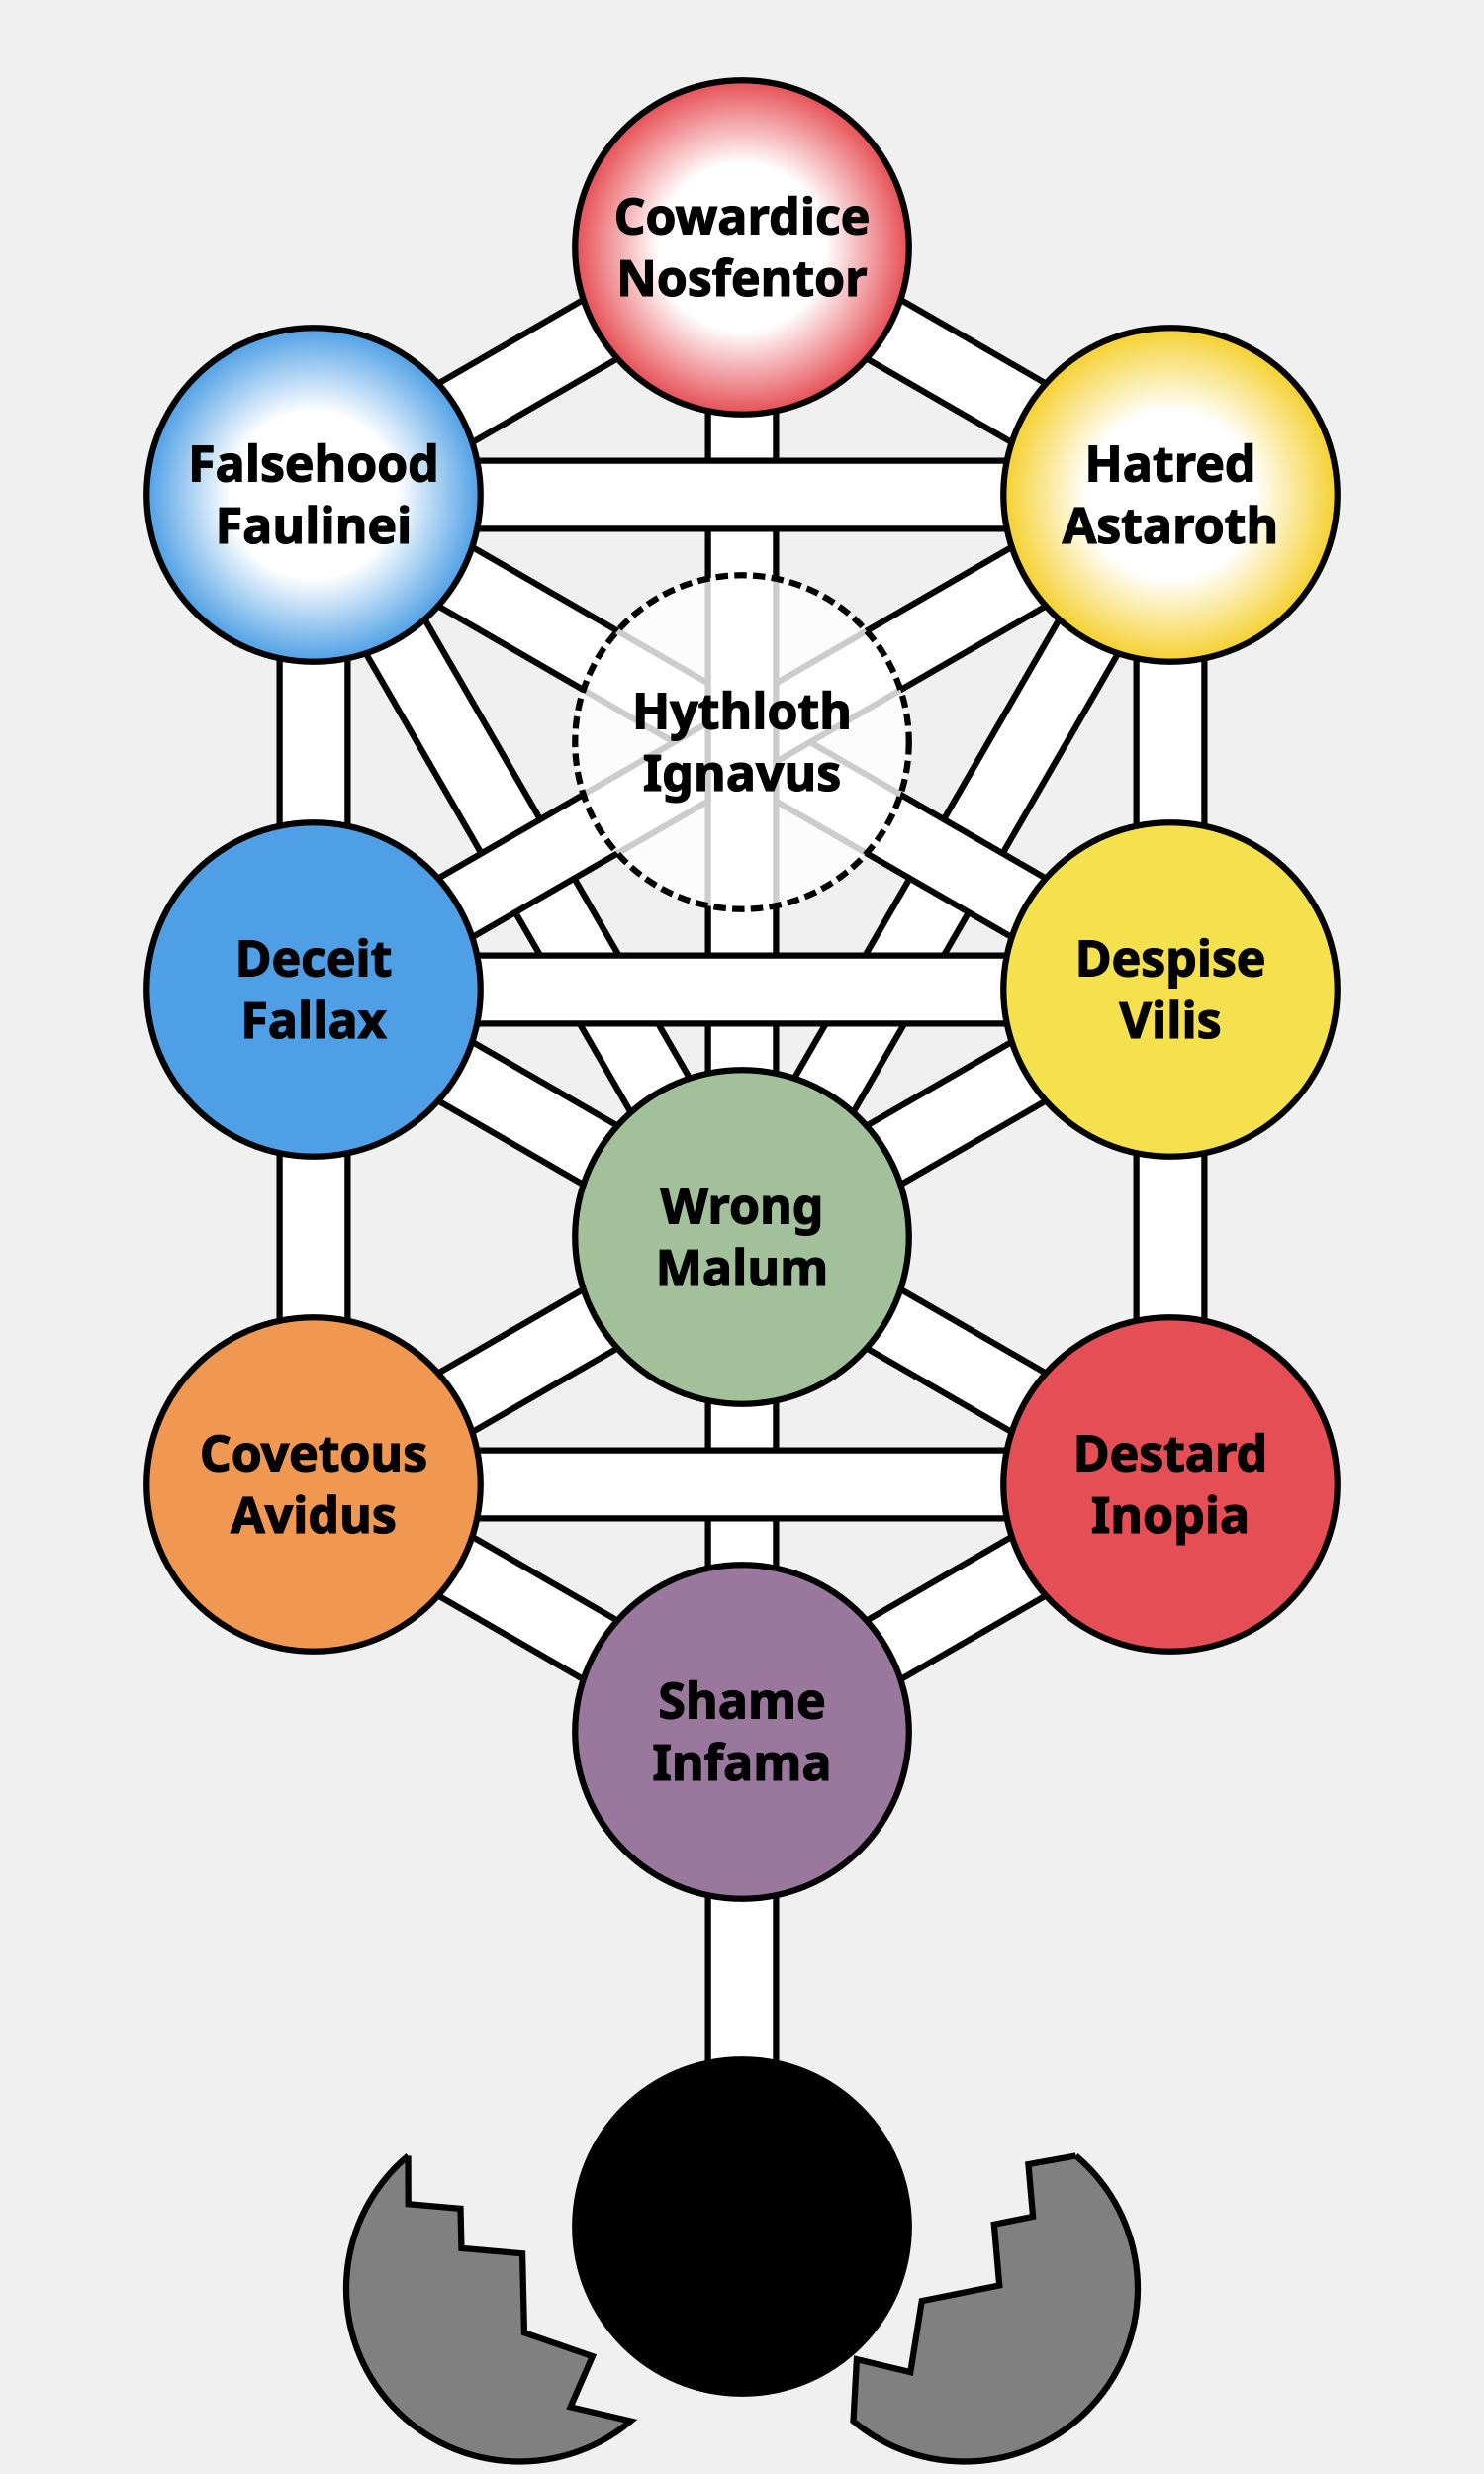
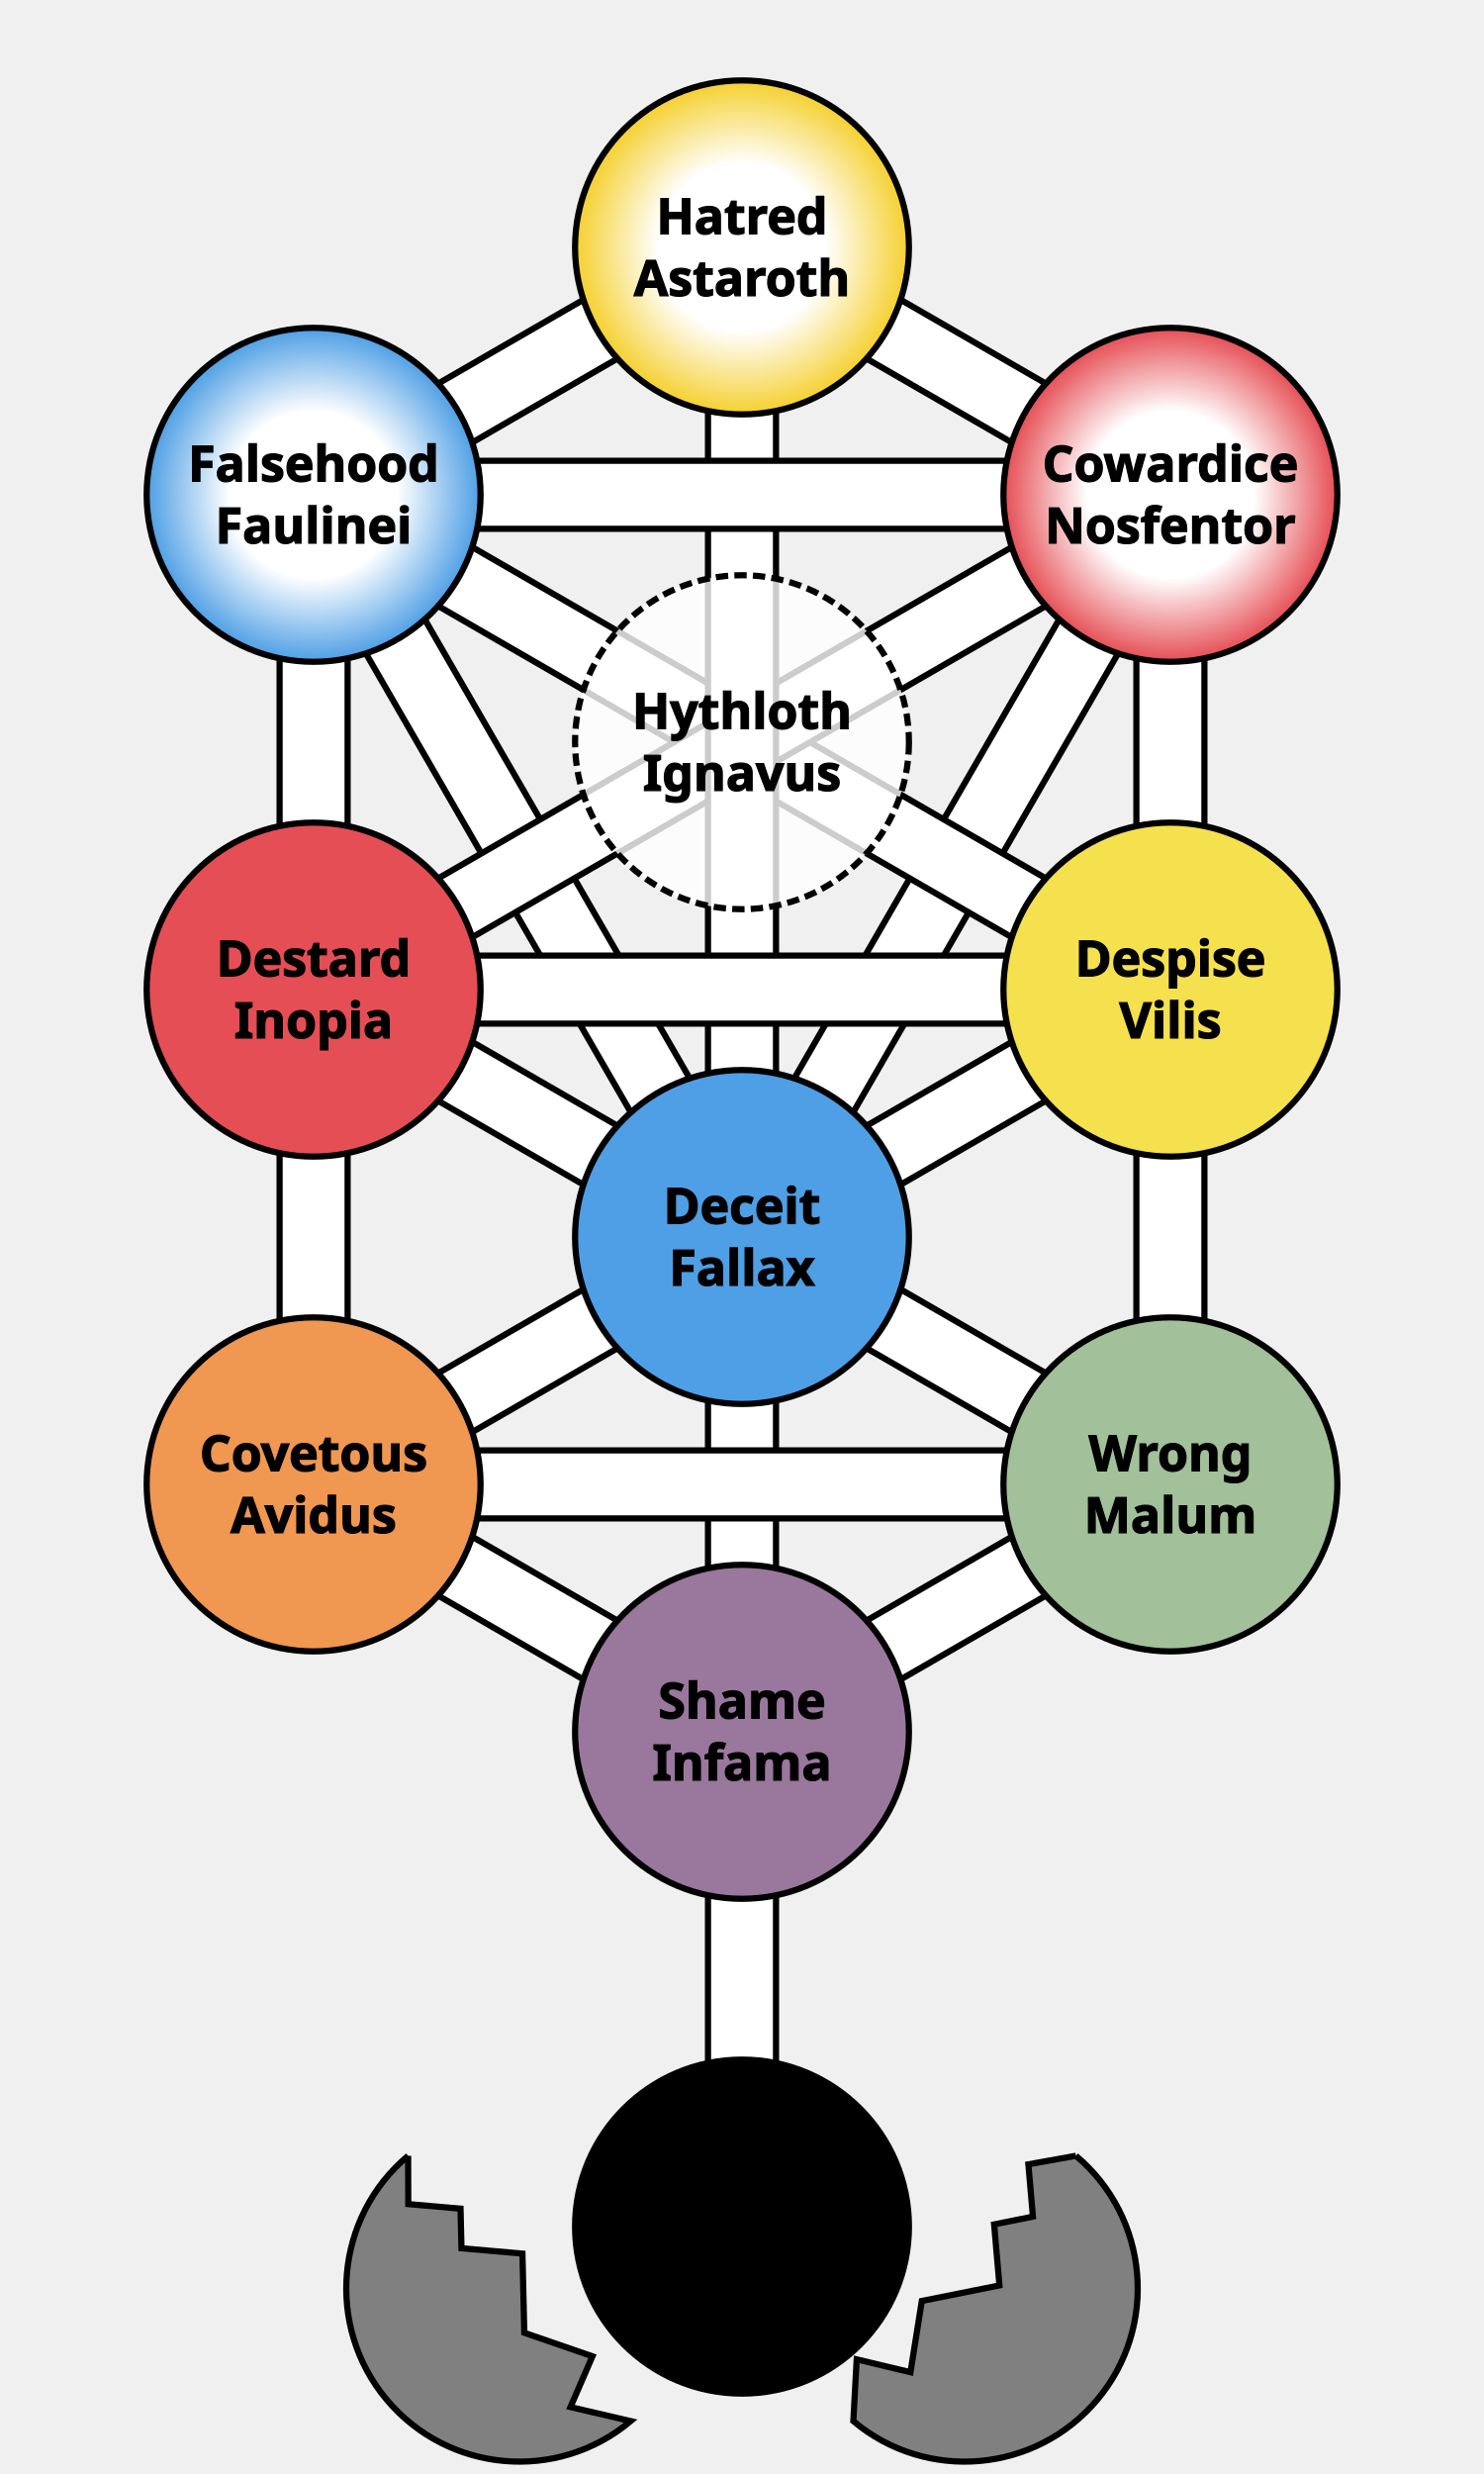
<svg xmlns="http://www.w3.org/2000/svg" version="1.2" width="360" height="600" viewBox="-600 -1000 1200 2000" preserveAspectRatio="xMinYMin meet">
  <style type="text/css">

   g.midtext text {
      text-anchor: middle; 
      dominant-baseline: middle; 
   } 

</style>
  <defs>
    <circle id="sephira" r="135">
      </circle>
    <path id="path-2" fill="none" d="M0,-800 L346.41,-600" />
    <path id="path-4" fill="none" d="M346.41,-600 v400" />
    <path id="path-5" fill="none" d="M-346.41,-600 L0,-800" />
    <path id="path-6" fill="none" d="M-346.41,-200 L346.41,-600" />
    <path id="path-8" fill="none" d="M-346.41,-200 L346.41,-200" />
    <path id="path-9" fill="none" d="M0,0 L346.41,-200" />
    <path id="path-11" fill="none" d="M0,0 L346.41,-600" />
    <path id="path-12" fill="none" d="M-346.41,-600 L-346.41,-200" />
    <path id="path-14" fill="none" d="M0,-800 L0,0" />
    <path id="path-16" fill="none" d="M-346.41,200 L346.41,200" />
    <path id="path-17" fill="none" d="M0,0 L346.41,200" />
    <path id="path-18" fill="none" d="M346.41,-200 v400" />
    <path id="path-20" fill="none" d="M-346.41,200 L0,400" />
    <path id="path-21" fill="none" d="M-346.41,-200 v400" />
    <path id="path-22" fill="none" d="M0,400 L346.41,200" />
    <path id="path-24" fill="none" d="M-346.41,-600 L346.41,-600" />
    <path id="path-25" fill="none" d="M0,0 v400" />
    <path id="path-27" fill="none" d="M-346.41,200 L0,0" />
    <path id="path-28" fill="none" d="M-346.41,-600 L0,0" />
    <path id="path-29" fill="none" d="M-346.41,-200 L0,0" />
    <path id="path-31" fill="none" d="M-346.41,-600 L346.41,-200" />
    <path id="path-32" fill="none" d="M0,400 v400" />
+     <radialGradient id="loveGrad">
+       <stop offset="0%" stop-color="white" />
+       <stop offset="50%" stop-color="white" />
+       <stop offset="100%" stop-color="#f5d02e" />
+     </radialGradient>
+     <radialGradient id="courageGrad">
+       <stop offset="0%" stop-color="white" />
+       <stop offset="50%" stop-color="white" />
+       <stop offset="100%" stop-color="#e54e54" />
+     </radialGradient>
+     <radialGradient id="truthGrad">
+       <stop offset="0%" stop-color="white" />
+       <stop offset="50%" stop-color="white" />
+       <stop offset="100%" stop-color="#4e9fe5" />
+     </radialGradient>
  </defs>
  <g>
    <use href="#path-2" stroke="black" stroke-width="60" />
    <use href="#path-2" stroke="white" stroke-width="50" />
    <use href="#path-4" stroke="black" stroke-width="60" />
    <use href="#path-4" stroke="white" stroke-width="50" />
    <use href="#path-5" stroke="black" stroke-width="60" />
    <use href="#path-5" stroke="white" stroke-width="50" />
    <use href="#path-11" stroke="black" stroke-width="60" />
    <use href="#path-11" stroke="white" stroke-width="50" />
    <use href="#path-28" stroke="black" stroke-width="60" />
    <use href="#path-28" stroke="white" stroke-width="50" />
    <use href="#path-31" stroke="black" stroke-width="60" />
    <use href="#path-31" stroke="white" stroke-width="50" />
    <use href="#path-6" stroke="black" stroke-width="60" />
    <use href="#path-6" stroke="white" stroke-width="50" />
    <use href="#path-14" stroke="black" stroke-width="60" />
    <use href="#path-14" stroke="white" stroke-width="50" />
    <use href="#path-8" stroke="black" stroke-width="60" />
    <use href="#path-8" stroke="white" stroke-width="50" />
    <use href="#path-24" stroke="black" stroke-width="60" />
    <use href="#path-24" stroke="white" stroke-width="50" />
    <use href="#path-12" stroke="black" stroke-width="60" />
    <use href="#path-12" stroke="white" stroke-width="50" />
    <use href="#path-18" stroke="black" stroke-width="60" />
    <use href="#path-18" stroke="white" stroke-width="50" />
    <use href="#path-21" stroke="black" stroke-width="60" />
    <use href="#path-21" stroke="white" stroke-width="50" />
    <use href="#path-25" stroke="black" stroke-width="60" />
    <use href="#path-25" stroke="white" stroke-width="50" />
    <use href="#path-17" stroke="black" stroke-width="60" />
    <use href="#path-17" stroke="white" stroke-width="50" />
    <use href="#path-20" stroke="black" stroke-width="60" />
    <use href="#path-20" stroke="white" stroke-width="50" />
    <use href="#path-22" stroke="black" stroke-width="60" />
    <use href="#path-22" stroke="white" stroke-width="50" />
    <use href="#path-27" stroke="black" stroke-width="60" />
    <use href="#path-27" stroke="white" stroke-width="50" />
    <use href="#path-9" stroke="black" stroke-width="60" />
    <use href="#path-9" stroke="white" stroke-width="50" />
    <use href="#path-29" stroke="black" stroke-width="60" />
    <use href="#path-29" stroke="white" stroke-width="50" />
    <use href="#path-16" stroke="black" stroke-width="60" />
    <use href="#path-16" stroke="white" stroke-width="50" />
    <use href="#path-32" stroke="black" stroke-width="60" />
    <use href="#path-32" stroke="white" stroke-width="50" />
  </g>
  <g stroke="black" stroke-width="5">
-     <radialGradient id="loveGrad">
-       <stop offset="0%" stop-color="white" />
-       <stop offset="50%" stop-color="white" />
-       <stop offset="100%" stop-color="#f5d02e" />
-     </radialGradient>
-     <radialGradient id="courageGrad">
-       <stop offset="0%" stop-color="white" />
-       <stop offset="50%" stop-color="white" />
-       <stop offset="100%" stop-color="#e54e54" />
-     </radialGradient>
-     <radialGradient id="truthGrad">
-       <stop offset="0%" stop-color="white" />
-       <stop offset="50%" stop-color="white" />
-       <stop offset="100%" stop-color="#4e9fe5" />
-     </radialGradient>
-     <use href="#sephira" fill="url(#courageGrad)" x="0" y="-800" />
-     <use href="#sephira" fill="url(#loveGrad)" x="346.41" y="-600" />
+     <use href="#sephira" fill="url(#loveGrad)" x="0" y="-800" />
+     <use href="#sephira" fill="url(#courageGrad)" x="346.41" y="-600" />
    <use href="#sephira" fill="url(#truthGrad)" x="-346.41" y="-600" />
    <use href="#sephira" x="0" y="-400" fill="white" fill-opacity="0.8" stroke-dasharray="10 5" />
    <use href="#sephira" fill="#f5e04e" x="346.41" y="-200" />
-     <use href="#sephira" fill="#4e9fe5" x="-346.41" y="-200" />
-     <use href="#sephira" fill="#a2c099" x="0" y="0" />
-     <use href="#sephira" fill="#e54e54" x="346.41" y="200" />
+     <use href="#sephira" fill="#e54e54" x="-346.41" y="-200" />
+     <use href="#sephira" fill="#4e9fe5" x="0" y="0" />
+     <use href="#sephira" fill="#a2c099" x="346.41" y="200" />
    <use href="#sephira" fill="#f09751" x="-346.41" y="200" />
    <use href="#sephira" fill="#9a779d" x="0" y="400" />
    <use href="#sephira" fill="black" x="0" y="800" />
  </g>
  <g class="midtext" fill="black" stroke="black" stroke-width="1" font-size="40" font-family="verdana, sans-serif" font-weight="bold">
-     <text x="0" y="-825">Cowardice</text>
-     <text x="0" y="-775">Nosfentor</text>
+     <text x="0" y="-825">Hatred</text>
+     <text x="0" y="-775">Astaroth</text>
+     <text x="346.41" y="-625">Cowardice</text>
+     <text x="346.41" y="-575">Nosfentor</text>
    <text x="-346.41" y="-625">Falsehood</text>
    <text x="-346.41" y="-575">Faulinei</text>
-     <text x="346.41" y="-625">Hatred</text>
-     <text x="346.41" y="-575">Astaroth</text>
    <text x="0" y="-425">Hythloth</text>
    <text x="0" y="-375">Ignavus</text>
    <text x="346.41" y="-225">Despise</text>
    <text x="346.41" y="-175">Vilis</text>
-     <text x="-346.41" y="-225">Deceit</text>
-     <text x="-346.41" y="-175">Fallax</text>
-     <text x="0" y="-25">Wrong</text>
-     <text x="0" y="25">Malum</text>
-     <text x="346.41" y="175">Destard</text>
-     <text x="346.41" y="225">Inopia</text>
+     <text x="-346.41" y="-225">Destard</text>
+     <text x="-346.41" y="-175">Inopia</text>
+     <text x="0" y="-25">Deceit</text>
+     <text x="0" y="25">Fallax</text>
+     <text x="346.41" y="175">Wrong</text>
+     <text x="346.41" y="225">Malum</text>
    <text x="-346.41" y="175">Covetous</text>
    <text x="-346.41" y="225">Avidus</text>
    <text x="0" y="375">Shame</text>
    <text x="0" y="425">Infama</text>
  </g>
  <defs>
    <path id="leftEggShape" d="M0 -140 A122 122, 0 0 0, 0 140        L -30 100, 10 80, -20 30, 20 -20,           -15 -55, 5 -80, -25 -110,          0 -140">
      </path>
    <clipPath id="leftEggClip">
      <use href="#leftEggShape" />
    </clipPath>
    <g id="leftEgg">
      <use href="#leftEggShape" fill="gray" stroke="black" stroke-width="5" />
    </g>
    <path id="rightEggShape" d="M0 -140 A122 122, 0 0 1, 0 140        L -30 100, 10 80, -20 30, 20 -20,           -15 -55, 5 -80, -25 -110,          0 -140">
      </path>
    <clipPath id="rightEggClip">
      <use href="#rightEggShape" />
    </clipPath>
    <g id="rightEgg">
      <use href="#rightEggShape" fill="gray" stroke="black" stroke-width="5" />
    </g>
  </defs>
  <g>
    <use href="#leftEgg" transform="translate(-180,850) rotate(-40)" />
    <use href="#rightEgg" transform="translate(180,850) rotate(40)" />
  </g>
</svg>
